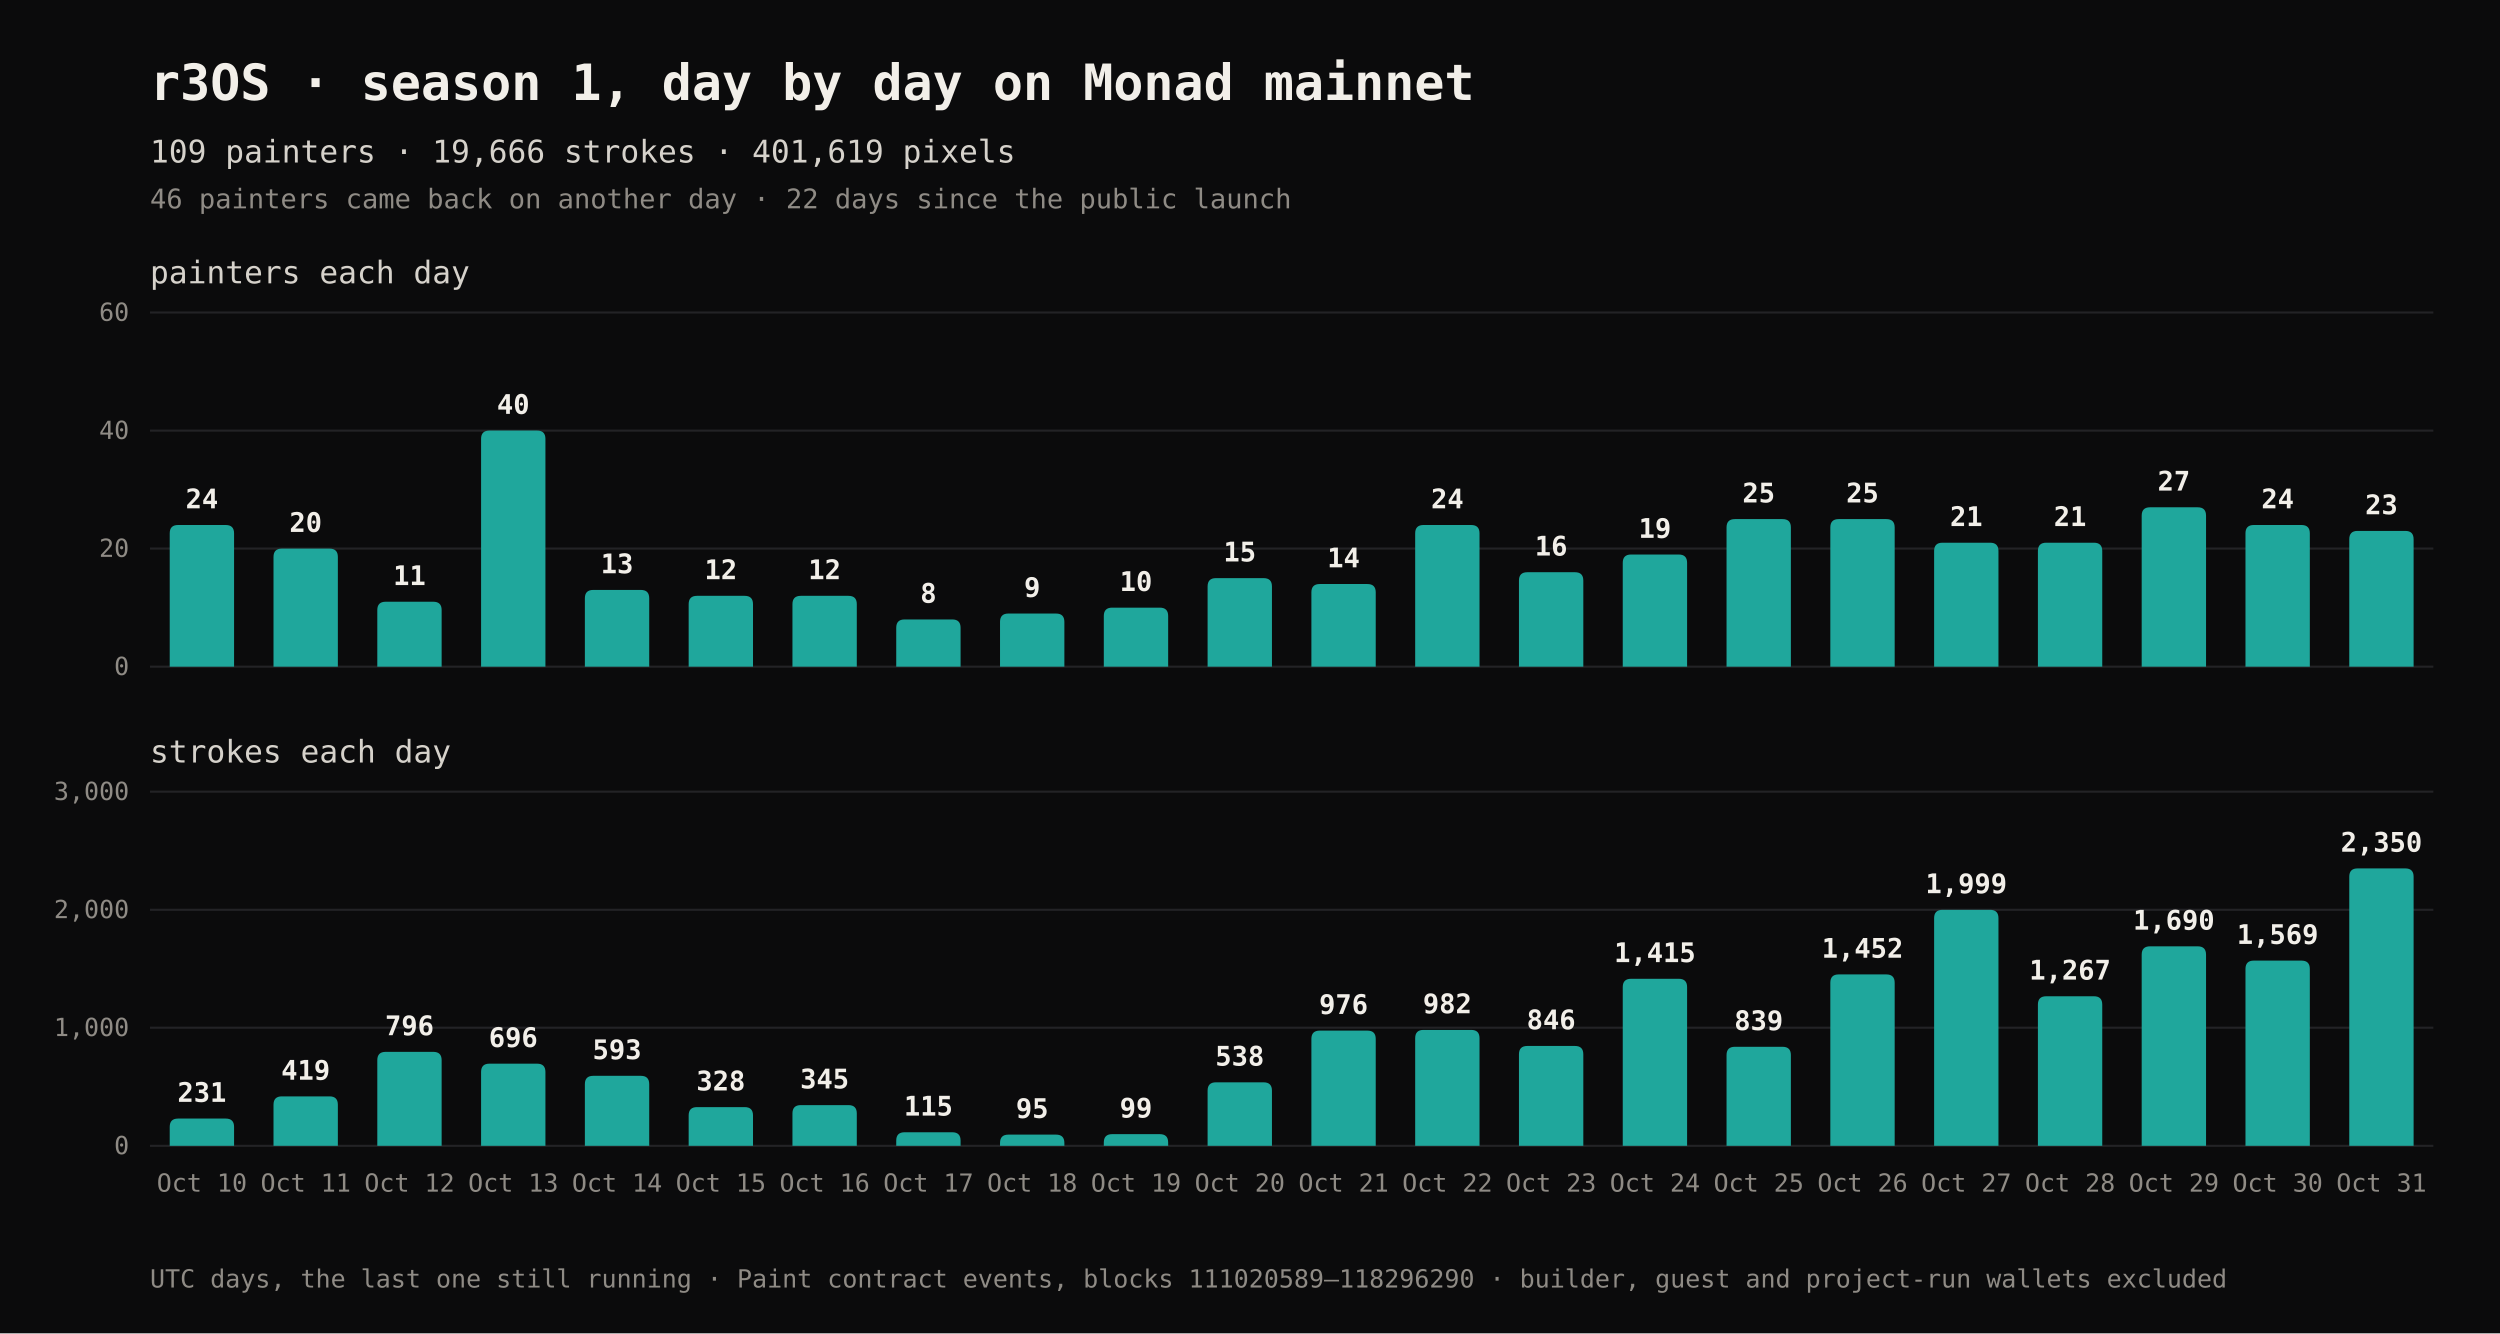
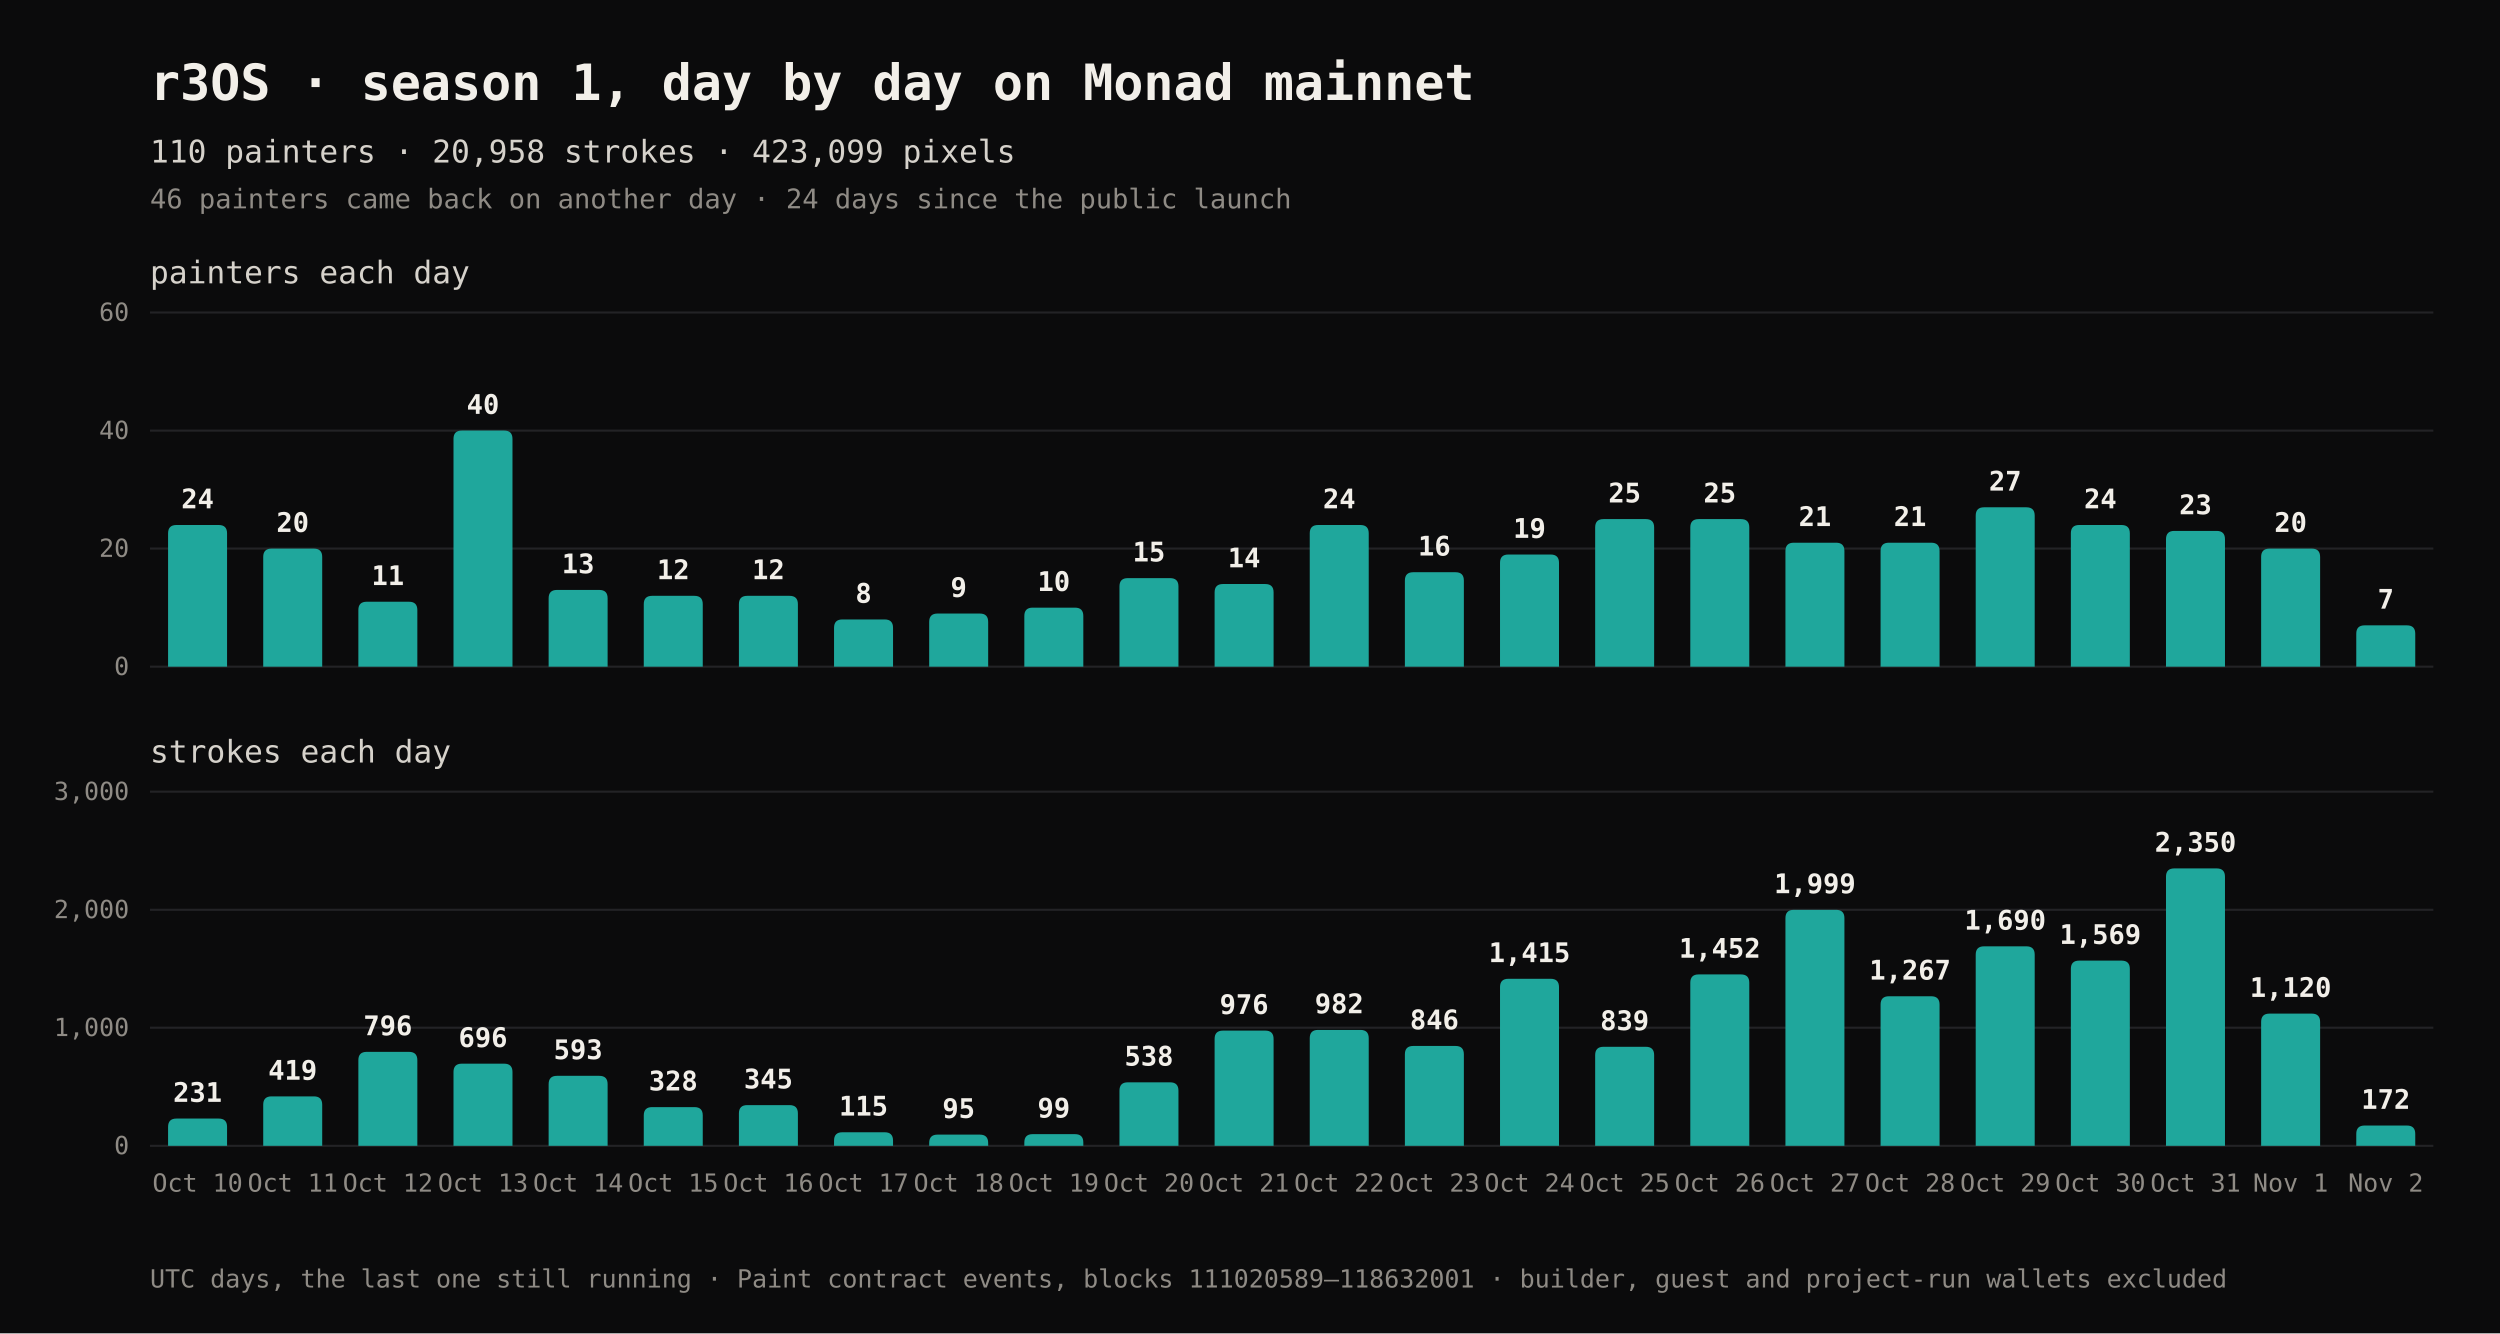
<svg xmlns="http://www.w3.org/2000/svg" width="1200" height="640" viewBox="0 0 1200 640" role="img" aria-labelledby="t d" font-family="'IBM Plex Mono', ui-monospace, SFMono-Regular, Menlo, Consolas, monospace">
  <rect width="1200" height="640" fill="#0b0b0c" />
  <text x="72" y="48" fill="#f2efe9" font-size="24" font-weight="700">r3OS · season 1, day by day on Monad mainnet</text>
-   <text x="72" y="78" fill="#d6d2cb" font-size="15">109 painters · 19,666 strokes · 401,619 pixels</text>
-   <text x="72" y="100" fill="#8f8b85" font-size="13">46 painters came back on another day · 22 days since the public launch</text>
+   <text x="72" y="78" fill="#d6d2cb" font-size="15">110 painters · 20,958 strokes · 423,099 pixels</text>
+   <text x="72" y="100" fill="#8f8b85" font-size="13">46 painters came back on another day · 24 days since the public launch</text>
  <text x="72" y="136" fill="#d6d2cb" font-size="15">painters each day</text>
  <line x1="72" x2="1168" y1="320.0" y2="320.0" stroke="#232326" stroke-width="1" />
  <text x="62" y="320.0" dy="4" text-anchor="end" fill="#8f8b85" font-size="12">0</text>
  <line x1="72" x2="1168" y1="263.3" y2="263.3" stroke="#232326" stroke-width="1" />
  <text x="62" y="263.3" dy="4" text-anchor="end" fill="#8f8b85" font-size="12">20</text>
  <line x1="72" x2="1168" y1="206.7" y2="206.7" stroke="#232326" stroke-width="1" />
  <text x="62" y="206.7" dy="4" text-anchor="end" fill="#8f8b85" font-size="12">40</text>
  <line x1="72" x2="1168" y1="150.0" y2="150.0" stroke="#232326" stroke-width="1" />
  <text x="62" y="150.0" dy="4" text-anchor="end" fill="#8f8b85" font-size="12">60</text>
-   <path d="M81.465,320V256Q81.465,252 85.465,252H108.353Q112.353,252 112.353,256V320Z" fill="#1fa79c" />
-   <text x="96.909" y="244" text-anchor="middle" fill="#f2efe9" font-size="13" font-weight="600">24</text>
-   <path d="M131.284,320V267.333Q131.284,263.333 135.284,263.333H158.171Q162.171,263.333 162.171,267.333V320Z" fill="#1fa79c" />
-   <text x="146.727" y="255.333" text-anchor="middle" fill="#f2efe9" font-size="13" font-weight="600">20</text>
-   <path d="M181.102,320V292.833Q181.102,288.833 185.102,288.833H207.989Q211.989,288.833 211.989,292.833V320Z" fill="#1fa79c" />
-   <text x="196.545" y="280.833" text-anchor="middle" fill="#f2efe9" font-size="13" font-weight="600">11</text>
-   <path d="M230.92,320V210.667Q230.92,206.667 234.92,206.667H257.807Q261.807,206.667 261.807,210.667V320Z" fill="#1fa79c" />
-   <text x="246.364" y="198.667" text-anchor="middle" fill="#f2efe9" font-size="13" font-weight="600">40</text>
-   <path d="M280.738,320V287.167Q280.738,283.167 284.738,283.167H307.625Q311.625,283.167 311.625,287.167V320Z" fill="#1fa79c" />
-   <text x="296.182" y="275.167" text-anchor="middle" fill="#f2efe9" font-size="13" font-weight="600">13</text>
-   <path d="M330.556,320V290Q330.556,286 334.556,286H357.444Q361.444,286 361.444,290V320Z" fill="#1fa79c" />
-   <text x="346" y="278" text-anchor="middle" fill="#f2efe9" font-size="13" font-weight="600">12</text>
-   <path d="M380.375,320V290Q380.375,286 384.375,286H407.262Q411.262,286 411.262,290V320Z" fill="#1fa79c" />
-   <text x="395.818" y="278" text-anchor="middle" fill="#f2efe9" font-size="13" font-weight="600">12</text>
-   <path d="M430.193,320V301.333Q430.193,297.333 434.193,297.333H457.08Q461.08,297.333 461.08,301.333V320Z" fill="#1fa79c" />
-   <text x="445.636" y="289.333" text-anchor="middle" fill="#f2efe9" font-size="13" font-weight="600">8</text>
-   <path d="M480.011,320V298.5Q480.011,294.5 484.011,294.5H506.898Q510.898,294.5 510.898,298.5V320Z" fill="#1fa79c" />
-   <text x="495.455" y="286.5" text-anchor="middle" fill="#f2efe9" font-size="13" font-weight="600">9</text>
-   <path d="M529.829,320V295.667Q529.829,291.667 533.829,291.667H556.716Q560.716,291.667 560.716,295.667V320Z" fill="#1fa79c" />
-   <text x="545.273" y="283.667" text-anchor="middle" fill="#f2efe9" font-size="13" font-weight="600">10</text>
-   <path d="M579.647,320V281.5Q579.647,277.5 583.647,277.5H606.535Q610.535,277.5 610.535,281.5V320Z" fill="#1fa79c" />
-   <text x="595.091" y="269.5" text-anchor="middle" fill="#f2efe9" font-size="13" font-weight="600">15</text>
-   <path d="M629.465,320V284.333Q629.465,280.333 633.465,280.333H656.353Q660.353,280.333 660.353,284.333V320Z" fill="#1fa79c" />
-   <text x="644.909" y="272.333" text-anchor="middle" fill="#f2efe9" font-size="13" font-weight="600">14</text>
-   <path d="M679.284,320V256Q679.284,252 683.284,252H706.171Q710.171,252 710.171,256V320Z" fill="#1fa79c" />
-   <text x="694.727" y="244" text-anchor="middle" fill="#f2efe9" font-size="13" font-weight="600">24</text>
-   <path d="M729.102,320V278.667Q729.102,274.667 733.102,274.667H755.989Q759.989,274.667 759.989,278.667V320Z" fill="#1fa79c" />
-   <text x="744.545" y="266.667" text-anchor="middle" fill="#f2efe9" font-size="13" font-weight="600">16</text>
-   <path d="M778.92,320V270.167Q778.92,266.167 782.92,266.167H805.807Q809.807,266.167 809.807,270.167V320Z" fill="#1fa79c" />
-   <text x="794.364" y="258.167" text-anchor="middle" fill="#f2efe9" font-size="13" font-weight="600">19</text>
-   <path d="M828.738,320V253.167Q828.738,249.167 832.738,249.167H855.625Q859.625,249.167 859.625,253.167V320Z" fill="#1fa79c" />
-   <text x="844.182" y="241.167" text-anchor="middle" fill="#f2efe9" font-size="13" font-weight="600">25</text>
-   <path d="M878.556,320V253.167Q878.556,249.167 882.556,249.167H905.444Q909.444,249.167 909.444,253.167V320Z" fill="#1fa79c" />
-   <text x="894" y="241.167" text-anchor="middle" fill="#f2efe9" font-size="13" font-weight="600">25</text>
-   <path d="M928.375,320V264.5Q928.375,260.5 932.375,260.5H955.262Q959.262,260.5 959.262,264.5V320Z" fill="#1fa79c" />
-   <text x="943.818" y="252.5" text-anchor="middle" fill="#f2efe9" font-size="13" font-weight="600">21</text>
-   <path d="M978.193,320V264.5Q978.193,260.5 982.193,260.5H1005.08Q1009.08,260.5 1009.08,264.5V320Z" fill="#1fa79c" />
-   <text x="993.636" y="252.5" text-anchor="middle" fill="#f2efe9" font-size="13" font-weight="600">21</text>
-   <path d="M1028.011,320V247.5Q1028.011,243.5 1032.011,243.5H1054.898Q1058.898,243.5 1058.898,247.5V320Z" fill="#1fa79c" />
-   <text x="1043.455" y="235.5" text-anchor="middle" fill="#f2efe9" font-size="13" font-weight="600">27</text>
-   <path d="M1077.829,320V256Q1077.829,252 1081.829,252H1104.716Q1108.716,252 1108.716,256V320Z" fill="#1fa79c" />
-   <text x="1093.273" y="244" text-anchor="middle" fill="#f2efe9" font-size="13" font-weight="600">24</text>
-   <path d="M1127.647,320V258.833Q1127.647,254.833 1131.647,254.833H1154.535Q1158.535,254.833 1158.535,258.833V320Z" fill="#1fa79c" />
-   <text x="1143.091" y="246.833" text-anchor="middle" fill="#f2efe9" font-size="13" font-weight="600">23</text>
+   <path d="M80.677,320V256Q80.677,252 84.677,252H104.99Q108.99,252 108.99,256V320Z" fill="#1fa79c" />
+   <text x="94.833" y="244" text-anchor="middle" fill="#f2efe9" font-size="13" font-weight="600">24</text>
+   <path d="M126.343,320V267.333Q126.343,263.333 130.343,263.333H150.657Q154.657,263.333 154.657,267.333V320Z" fill="#1fa79c" />
+   <text x="140.5" y="255.333" text-anchor="middle" fill="#f2efe9" font-size="13" font-weight="600">20</text>
+   <path d="M172.01,320V292.833Q172.01,288.833 176.01,288.833H196.323Q200.323,288.833 200.323,292.833V320Z" fill="#1fa79c" />
+   <text x="186.167" y="280.833" text-anchor="middle" fill="#f2efe9" font-size="13" font-weight="600">11</text>
+   <path d="M217.677,320V210.667Q217.677,206.667 221.677,206.667H241.99Q245.99,206.667 245.99,210.667V320Z" fill="#1fa79c" />
+   <text x="231.833" y="198.667" text-anchor="middle" fill="#f2efe9" font-size="13" font-weight="600">40</text>
+   <path d="M263.343,320V287.167Q263.343,283.167 267.343,283.167H287.657Q291.657,283.167 291.657,287.167V320Z" fill="#1fa79c" />
+   <text x="277.5" y="275.167" text-anchor="middle" fill="#f2efe9" font-size="13" font-weight="600">13</text>
+   <path d="M309.01,320V290Q309.01,286 313.01,286H333.323Q337.323,286 337.323,290V320Z" fill="#1fa79c" />
+   <text x="323.167" y="278" text-anchor="middle" fill="#f2efe9" font-size="13" font-weight="600">12</text>
+   <path d="M354.677,320V290Q354.677,286 358.677,286H378.99Q382.99,286 382.99,290V320Z" fill="#1fa79c" />
+   <text x="368.833" y="278" text-anchor="middle" fill="#f2efe9" font-size="13" font-weight="600">12</text>
+   <path d="M400.343,320V301.333Q400.343,297.333 404.343,297.333H424.657Q428.657,297.333 428.657,301.333V320Z" fill="#1fa79c" />
+   <text x="414.5" y="289.333" text-anchor="middle" fill="#f2efe9" font-size="13" font-weight="600">8</text>
+   <path d="M446.01,320V298.5Q446.01,294.5 450.01,294.5H470.323Q474.323,294.5 474.323,298.5V320Z" fill="#1fa79c" />
+   <text x="460.167" y="286.5" text-anchor="middle" fill="#f2efe9" font-size="13" font-weight="600">9</text>
+   <path d="M491.677,320V295.667Q491.677,291.667 495.677,291.667H515.99Q519.99,291.667 519.99,295.667V320Z" fill="#1fa79c" />
+   <text x="505.833" y="283.667" text-anchor="middle" fill="#f2efe9" font-size="13" font-weight="600">10</text>
+   <path d="M537.343,320V281.5Q537.343,277.5 541.343,277.5H561.657Q565.657,277.5 565.657,281.5V320Z" fill="#1fa79c" />
+   <text x="551.5" y="269.5" text-anchor="middle" fill="#f2efe9" font-size="13" font-weight="600">15</text>
+   <path d="M583.01,320V284.333Q583.01,280.333 587.01,280.333H607.323Q611.323,280.333 611.323,284.333V320Z" fill="#1fa79c" />
+   <text x="597.167" y="272.333" text-anchor="middle" fill="#f2efe9" font-size="13" font-weight="600">14</text>
+   <path d="M628.677,320V256Q628.677,252 632.677,252H652.99Q656.99,252 656.99,256V320Z" fill="#1fa79c" />
+   <text x="642.833" y="244" text-anchor="middle" fill="#f2efe9" font-size="13" font-weight="600">24</text>
+   <path d="M674.343,320V278.667Q674.343,274.667 678.343,274.667H698.657Q702.657,274.667 702.657,278.667V320Z" fill="#1fa79c" />
+   <text x="688.5" y="266.667" text-anchor="middle" fill="#f2efe9" font-size="13" font-weight="600">16</text>
+   <path d="M720.01,320V270.167Q720.01,266.167 724.01,266.167H744.323Q748.323,266.167 748.323,270.167V320Z" fill="#1fa79c" />
+   <text x="734.167" y="258.167" text-anchor="middle" fill="#f2efe9" font-size="13" font-weight="600">19</text>
+   <path d="M765.677,320V253.167Q765.677,249.167 769.677,249.167H789.99Q793.99,249.167 793.99,253.167V320Z" fill="#1fa79c" />
+   <text x="779.833" y="241.167" text-anchor="middle" fill="#f2efe9" font-size="13" font-weight="600">25</text>
+   <path d="M811.343,320V253.167Q811.343,249.167 815.343,249.167H835.657Q839.657,249.167 839.657,253.167V320Z" fill="#1fa79c" />
+   <text x="825.5" y="241.167" text-anchor="middle" fill="#f2efe9" font-size="13" font-weight="600">25</text>
+   <path d="M857.01,320V264.5Q857.01,260.5 861.01,260.5H881.323Q885.323,260.5 885.323,264.5V320Z" fill="#1fa79c" />
+   <text x="871.167" y="252.5" text-anchor="middle" fill="#f2efe9" font-size="13" font-weight="600">21</text>
+   <path d="M902.677,320V264.5Q902.677,260.5 906.677,260.5H926.99Q930.99,260.5 930.99,264.5V320Z" fill="#1fa79c" />
+   <text x="916.833" y="252.5" text-anchor="middle" fill="#f2efe9" font-size="13" font-weight="600">21</text>
+   <path d="M948.343,320V247.5Q948.343,243.5 952.343,243.5H972.657Q976.657,243.5 976.657,247.5V320Z" fill="#1fa79c" />
+   <text x="962.5" y="235.5" text-anchor="middle" fill="#f2efe9" font-size="13" font-weight="600">27</text>
+   <path d="M994.01,320V256Q994.01,252 998.01,252H1018.323Q1022.323,252 1022.323,256V320Z" fill="#1fa79c" />
+   <text x="1008.167" y="244" text-anchor="middle" fill="#f2efe9" font-size="13" font-weight="600">24</text>
+   <path d="M1039.677,320V258.833Q1039.677,254.833 1043.677,254.833H1063.99Q1067.99,254.833 1067.99,258.833V320Z" fill="#1fa79c" />
+   <text x="1053.833" y="246.833" text-anchor="middle" fill="#f2efe9" font-size="13" font-weight="600">23</text>
+   <path d="M1085.343,320V267.333Q1085.343,263.333 1089.343,263.333H1109.657Q1113.657,263.333 1113.657,267.333V320Z" fill="#1fa79c" />
+   <text x="1099.5" y="255.333" text-anchor="middle" fill="#f2efe9" font-size="13" font-weight="600">20</text>
+   <path d="M1131.01,320V304.167Q1131.01,300.167 1135.01,300.167H1155.323Q1159.323,300.167 1159.323,304.167V320Z" fill="#1fa79c" />
+   <text x="1145.167" y="292.167" text-anchor="middle" fill="#f2efe9" font-size="13" font-weight="600">7</text>
  <text x="72" y="366" fill="#d6d2cb" font-size="15">strokes each day</text>
  <line x1="72" x2="1168" y1="550.0" y2="550.0" stroke="#232326" stroke-width="1" />
  <text x="62" y="550.0" dy="4" text-anchor="end" fill="#8f8b85" font-size="12">0</text>
  <line x1="72" x2="1168" y1="493.3" y2="493.3" stroke="#232326" stroke-width="1" />
  <text x="62" y="493.3" dy="4" text-anchor="end" fill="#8f8b85" font-size="12">1,000</text>
  <line x1="72" x2="1168" y1="436.7" y2="436.7" stroke="#232326" stroke-width="1" />
  <text x="62" y="436.7" dy="4" text-anchor="end" fill="#8f8b85" font-size="12">2,000</text>
  <line x1="72" x2="1168" y1="380.0" y2="380.0" stroke="#232326" stroke-width="1" />
  <text x="62" y="380.0" dy="4" text-anchor="end" fill="#8f8b85" font-size="12">3,000</text>
-   <path d="M81.465,550V540.91Q81.465,536.91 85.465,536.91H108.353Q112.353,536.91 112.353,540.91V550Z" fill="#1fa79c" />
-   <text x="96.909" y="528.91" text-anchor="middle" fill="#f2efe9" font-size="13" font-weight="600">231</text>
-   <text x="96.909" y="572" text-anchor="middle" fill="#8f8b85" font-size="12">Oct 10</text>
-   <path d="M131.284,550V530.257Q131.284,526.257 135.284,526.257H158.171Q162.171,526.257 162.171,530.257V550Z" fill="#1fa79c" />
-   <text x="146.727" y="518.257" text-anchor="middle" fill="#f2efe9" font-size="13" font-weight="600">419</text>
-   <text x="146.727" y="572" text-anchor="middle" fill="#8f8b85" font-size="12">Oct 11</text>
-   <path d="M181.102,550V508.893Q181.102,504.893 185.102,504.893H207.989Q211.989,504.893 211.989,508.893V550Z" fill="#1fa79c" />
-   <text x="196.545" y="496.893" text-anchor="middle" fill="#f2efe9" font-size="13" font-weight="600">796</text>
-   <text x="196.545" y="572" text-anchor="middle" fill="#8f8b85" font-size="12">Oct 12</text>
-   <path d="M230.92,550V514.56Q230.92,510.56 234.92,510.56H257.807Q261.807,510.56 261.807,514.56V550Z" fill="#1fa79c" />
-   <text x="246.364" y="502.56" text-anchor="middle" fill="#f2efe9" font-size="13" font-weight="600">696</text>
-   <text x="246.364" y="572" text-anchor="middle" fill="#8f8b85" font-size="12">Oct 13</text>
-   <path d="M280.738,550V520.397Q280.738,516.397 284.738,516.397H307.625Q311.625,516.397 311.625,520.397V550Z" fill="#1fa79c" />
-   <text x="296.182" y="508.397" text-anchor="middle" fill="#f2efe9" font-size="13" font-weight="600">593</text>
-   <text x="296.182" y="572" text-anchor="middle" fill="#8f8b85" font-size="12">Oct 14</text>
-   <path d="M330.556,550V535.413Q330.556,531.413 334.556,531.413H357.444Q361.444,531.413 361.444,535.413V550Z" fill="#1fa79c" />
-   <text x="346" y="523.413" text-anchor="middle" fill="#f2efe9" font-size="13" font-weight="600">328</text>
-   <text x="346" y="572" text-anchor="middle" fill="#8f8b85" font-size="12">Oct 15</text>
-   <path d="M380.375,550V534.45Q380.375,530.45 384.375,530.45H407.262Q411.262,530.45 411.262,534.45V550Z" fill="#1fa79c" />
-   <text x="395.818" y="522.45" text-anchor="middle" fill="#f2efe9" font-size="13" font-weight="600">345</text>
-   <text x="395.818" y="572" text-anchor="middle" fill="#8f8b85" font-size="12">Oct 16</text>
-   <path d="M430.193,550V547.483Q430.193,543.483 434.193,543.483H457.08Q461.08,543.483 461.08,547.483V550Z" fill="#1fa79c" />
-   <text x="445.636" y="535.483" text-anchor="middle" fill="#f2efe9" font-size="13" font-weight="600">115</text>
-   <text x="445.636" y="572" text-anchor="middle" fill="#8f8b85" font-size="12">Oct 17</text>
-   <path d="M480.011,550V548.617Q480.011,544.617 484.011,544.617H506.898Q510.898,544.617 510.898,548.617V550Z" fill="#1fa79c" />
-   <text x="495.455" y="536.617" text-anchor="middle" fill="#f2efe9" font-size="13" font-weight="600">95</text>
-   <text x="495.455" y="572" text-anchor="middle" fill="#8f8b85" font-size="12">Oct 18</text>
-   <path d="M529.829,550V548.39Q529.829,544.39 533.829,544.39H556.716Q560.716,544.39 560.716,548.39V550Z" fill="#1fa79c" />
-   <text x="545.273" y="536.39" text-anchor="middle" fill="#f2efe9" font-size="13" font-weight="600">99</text>
-   <text x="545.273" y="572" text-anchor="middle" fill="#8f8b85" font-size="12">Oct 19</text>
-   <path d="M579.647,550V523.513Q579.647,519.513 583.647,519.513H606.535Q610.535,519.513 610.535,523.513V550Z" fill="#1fa79c" />
-   <text x="595.091" y="511.513" text-anchor="middle" fill="#f2efe9" font-size="13" font-weight="600">538</text>
-   <text x="595.091" y="572" text-anchor="middle" fill="#8f8b85" font-size="12">Oct 20</text>
-   <path d="M629.465,550V498.693Q629.465,494.693 633.465,494.693H656.353Q660.353,494.693 660.353,498.693V550Z" fill="#1fa79c" />
-   <text x="644.909" y="486.693" text-anchor="middle" fill="#f2efe9" font-size="13" font-weight="600">976</text>
-   <text x="644.909" y="572" text-anchor="middle" fill="#8f8b85" font-size="12">Oct 21</text>
-   <path d="M679.284,550V498.353Q679.284,494.353 683.284,494.353H706.171Q710.171,494.353 710.171,498.353V550Z" fill="#1fa79c" />
-   <text x="694.727" y="486.353" text-anchor="middle" fill="#f2efe9" font-size="13" font-weight="600">982</text>
-   <text x="694.727" y="572" text-anchor="middle" fill="#8f8b85" font-size="12">Oct 22</text>
-   <path d="M729.102,550V506.06Q729.102,502.06 733.102,502.06H755.989Q759.989,502.06 759.989,506.06V550Z" fill="#1fa79c" />
-   <text x="744.545" y="494.06" text-anchor="middle" fill="#f2efe9" font-size="13" font-weight="600">846</text>
-   <text x="744.545" y="572" text-anchor="middle" fill="#8f8b85" font-size="12">Oct 23</text>
-   <path d="M778.92,550V473.817Q778.92,469.817 782.92,469.817H805.807Q809.807,469.817 809.807,473.817V550Z" fill="#1fa79c" />
-   <text x="794.364" y="461.817" text-anchor="middle" fill="#f2efe9" font-size="13" font-weight="600">1,415</text>
-   <text x="794.364" y="572" text-anchor="middle" fill="#8f8b85" font-size="12">Oct 24</text>
-   <path d="M828.738,550V506.457Q828.738,502.457 832.738,502.457H855.625Q859.625,502.457 859.625,506.457V550Z" fill="#1fa79c" />
-   <text x="844.182" y="494.457" text-anchor="middle" fill="#f2efe9" font-size="13" font-weight="600">839</text>
-   <text x="844.182" y="572" text-anchor="middle" fill="#8f8b85" font-size="12">Oct 25</text>
-   <path d="M878.556,550V471.72Q878.556,467.72 882.556,467.72H905.444Q909.444,467.72 909.444,471.72V550Z" fill="#1fa79c" />
-   <text x="894" y="459.72" text-anchor="middle" fill="#f2efe9" font-size="13" font-weight="600">1,452</text>
-   <text x="894" y="572" text-anchor="middle" fill="#8f8b85" font-size="12">Oct 26</text>
-   <path d="M928.375,550V440.723Q928.375,436.723 932.375,436.723H955.262Q959.262,436.723 959.262,440.723V550Z" fill="#1fa79c" />
-   <text x="943.818" y="428.723" text-anchor="middle" fill="#f2efe9" font-size="13" font-weight="600">1,999</text>
-   <text x="943.818" y="572" text-anchor="middle" fill="#8f8b85" font-size="12">Oct 27</text>
-   <path d="M978.193,550V482.203Q978.193,478.203 982.193,478.203H1005.08Q1009.08,478.203 1009.08,482.203V550Z" fill="#1fa79c" />
-   <text x="993.636" y="470.203" text-anchor="middle" fill="#f2efe9" font-size="13" font-weight="600">1,267</text>
-   <text x="993.636" y="572" text-anchor="middle" fill="#8f8b85" font-size="12">Oct 28</text>
-   <path d="M1028.011,550V458.233Q1028.011,454.233 1032.011,454.233H1054.898Q1058.898,454.233 1058.898,458.233V550Z" fill="#1fa79c" />
-   <text x="1043.455" y="446.233" text-anchor="middle" fill="#f2efe9" font-size="13" font-weight="600">1,690</text>
-   <text x="1043.455" y="572" text-anchor="middle" fill="#8f8b85" font-size="12">Oct 29</text>
-   <path d="M1077.829,550V465.09Q1077.829,461.09 1081.829,461.09H1104.716Q1108.716,461.09 1108.716,465.09V550Z" fill="#1fa79c" />
-   <text x="1093.273" y="453.09" text-anchor="middle" fill="#f2efe9" font-size="13" font-weight="600">1,569</text>
-   <text x="1093.273" y="572" text-anchor="middle" fill="#8f8b85" font-size="12">Oct 30</text>
-   <path d="M1127.647,550V420.833Q1127.647,416.833 1131.647,416.833H1154.535Q1158.535,416.833 1158.535,420.833V550Z" fill="#1fa79c" />
-   <text x="1143.091" y="408.833" text-anchor="middle" fill="#f2efe9" font-size="13" font-weight="600">2,350</text>
-   <text x="1143.091" y="572" text-anchor="middle" fill="#8f8b85" font-size="12">Oct 31</text>
-   <text x="72" y="618" fill="#8f8b85" font-size="12">UTC days, the last one still running · Paint contract events, blocks 111020589–118296290 · builder, guest and project-run wallets excluded</text>
+   <path d="M80.677,550V540.91Q80.677,536.91 84.677,536.91H104.99Q108.99,536.91 108.99,540.91V550Z" fill="#1fa79c" />
+   <text x="94.833" y="528.91" text-anchor="middle" fill="#f2efe9" font-size="13" font-weight="600">231</text>
+   <text x="94.833" y="572" text-anchor="middle" fill="#8f8b85" font-size="12">Oct 10</text>
+   <path d="M126.343,550V530.257Q126.343,526.257 130.343,526.257H150.657Q154.657,526.257 154.657,530.257V550Z" fill="#1fa79c" />
+   <text x="140.5" y="518.257" text-anchor="middle" fill="#f2efe9" font-size="13" font-weight="600">419</text>
+   <text x="140.5" y="572" text-anchor="middle" fill="#8f8b85" font-size="12">Oct 11</text>
+   <path d="M172.01,550V508.893Q172.01,504.893 176.01,504.893H196.323Q200.323,504.893 200.323,508.893V550Z" fill="#1fa79c" />
+   <text x="186.167" y="496.893" text-anchor="middle" fill="#f2efe9" font-size="13" font-weight="600">796</text>
+   <text x="186.167" y="572" text-anchor="middle" fill="#8f8b85" font-size="12">Oct 12</text>
+   <path d="M217.677,550V514.56Q217.677,510.56 221.677,510.56H241.99Q245.99,510.56 245.99,514.56V550Z" fill="#1fa79c" />
+   <text x="231.833" y="502.56" text-anchor="middle" fill="#f2efe9" font-size="13" font-weight="600">696</text>
+   <text x="231.833" y="572" text-anchor="middle" fill="#8f8b85" font-size="12">Oct 13</text>
+   <path d="M263.343,550V520.397Q263.343,516.397 267.343,516.397H287.657Q291.657,516.397 291.657,520.397V550Z" fill="#1fa79c" />
+   <text x="277.5" y="508.397" text-anchor="middle" fill="#f2efe9" font-size="13" font-weight="600">593</text>
+   <text x="277.5" y="572" text-anchor="middle" fill="#8f8b85" font-size="12">Oct 14</text>
+   <path d="M309.01,550V535.413Q309.01,531.413 313.01,531.413H333.323Q337.323,531.413 337.323,535.413V550Z" fill="#1fa79c" />
+   <text x="323.167" y="523.413" text-anchor="middle" fill="#f2efe9" font-size="13" font-weight="600">328</text>
+   <text x="323.167" y="572" text-anchor="middle" fill="#8f8b85" font-size="12">Oct 15</text>
+   <path d="M354.677,550V534.45Q354.677,530.45 358.677,530.45H378.99Q382.99,530.45 382.99,534.45V550Z" fill="#1fa79c" />
+   <text x="368.833" y="522.45" text-anchor="middle" fill="#f2efe9" font-size="13" font-weight="600">345</text>
+   <text x="368.833" y="572" text-anchor="middle" fill="#8f8b85" font-size="12">Oct 16</text>
+   <path d="M400.343,550V547.483Q400.343,543.483 404.343,543.483H424.657Q428.657,543.483 428.657,547.483V550Z" fill="#1fa79c" />
+   <text x="414.5" y="535.483" text-anchor="middle" fill="#f2efe9" font-size="13" font-weight="600">115</text>
+   <text x="414.5" y="572" text-anchor="middle" fill="#8f8b85" font-size="12">Oct 17</text>
+   <path d="M446.01,550V548.617Q446.01,544.617 450.01,544.617H470.323Q474.323,544.617 474.323,548.617V550Z" fill="#1fa79c" />
+   <text x="460.167" y="536.617" text-anchor="middle" fill="#f2efe9" font-size="13" font-weight="600">95</text>
+   <text x="460.167" y="572" text-anchor="middle" fill="#8f8b85" font-size="12">Oct 18</text>
+   <path d="M491.677,550V548.39Q491.677,544.39 495.677,544.39H515.99Q519.99,544.39 519.99,548.39V550Z" fill="#1fa79c" />
+   <text x="505.833" y="536.39" text-anchor="middle" fill="#f2efe9" font-size="13" font-weight="600">99</text>
+   <text x="505.833" y="572" text-anchor="middle" fill="#8f8b85" font-size="12">Oct 19</text>
+   <path d="M537.343,550V523.513Q537.343,519.513 541.343,519.513H561.657Q565.657,519.513 565.657,523.513V550Z" fill="#1fa79c" />
+   <text x="551.5" y="511.513" text-anchor="middle" fill="#f2efe9" font-size="13" font-weight="600">538</text>
+   <text x="551.5" y="572" text-anchor="middle" fill="#8f8b85" font-size="12">Oct 20</text>
+   <path d="M583.01,550V498.693Q583.01,494.693 587.01,494.693H607.323Q611.323,494.693 611.323,498.693V550Z" fill="#1fa79c" />
+   <text x="597.167" y="486.693" text-anchor="middle" fill="#f2efe9" font-size="13" font-weight="600">976</text>
+   <text x="597.167" y="572" text-anchor="middle" fill="#8f8b85" font-size="12">Oct 21</text>
+   <path d="M628.677,550V498.353Q628.677,494.353 632.677,494.353H652.99Q656.99,494.353 656.99,498.353V550Z" fill="#1fa79c" />
+   <text x="642.833" y="486.353" text-anchor="middle" fill="#f2efe9" font-size="13" font-weight="600">982</text>
+   <text x="642.833" y="572" text-anchor="middle" fill="#8f8b85" font-size="12">Oct 22</text>
+   <path d="M674.343,550V506.06Q674.343,502.06 678.343,502.06H698.657Q702.657,502.06 702.657,506.06V550Z" fill="#1fa79c" />
+   <text x="688.5" y="494.06" text-anchor="middle" fill="#f2efe9" font-size="13" font-weight="600">846</text>
+   <text x="688.5" y="572" text-anchor="middle" fill="#8f8b85" font-size="12">Oct 23</text>
+   <path d="M720.01,550V473.817Q720.01,469.817 724.01,469.817H744.323Q748.323,469.817 748.323,473.817V550Z" fill="#1fa79c" />
+   <text x="734.167" y="461.817" text-anchor="middle" fill="#f2efe9" font-size="13" font-weight="600">1,415</text>
+   <text x="734.167" y="572" text-anchor="middle" fill="#8f8b85" font-size="12">Oct 24</text>
+   <path d="M765.677,550V506.457Q765.677,502.457 769.677,502.457H789.99Q793.99,502.457 793.99,506.457V550Z" fill="#1fa79c" />
+   <text x="779.833" y="494.457" text-anchor="middle" fill="#f2efe9" font-size="13" font-weight="600">839</text>
+   <text x="779.833" y="572" text-anchor="middle" fill="#8f8b85" font-size="12">Oct 25</text>
+   <path d="M811.343,550V471.72Q811.343,467.72 815.343,467.72H835.657Q839.657,467.72 839.657,471.72V550Z" fill="#1fa79c" />
+   <text x="825.5" y="459.72" text-anchor="middle" fill="#f2efe9" font-size="13" font-weight="600">1,452</text>
+   <text x="825.5" y="572" text-anchor="middle" fill="#8f8b85" font-size="12">Oct 26</text>
+   <path d="M857.01,550V440.723Q857.01,436.723 861.01,436.723H881.323Q885.323,436.723 885.323,440.723V550Z" fill="#1fa79c" />
+   <text x="871.167" y="428.723" text-anchor="middle" fill="#f2efe9" font-size="13" font-weight="600">1,999</text>
+   <text x="871.167" y="572" text-anchor="middle" fill="#8f8b85" font-size="12">Oct 27</text>
+   <path d="M902.677,550V482.203Q902.677,478.203 906.677,478.203H926.99Q930.99,478.203 930.99,482.203V550Z" fill="#1fa79c" />
+   <text x="916.833" y="470.203" text-anchor="middle" fill="#f2efe9" font-size="13" font-weight="600">1,267</text>
+   <text x="916.833" y="572" text-anchor="middle" fill="#8f8b85" font-size="12">Oct 28</text>
+   <path d="M948.343,550V458.233Q948.343,454.233 952.343,454.233H972.657Q976.657,454.233 976.657,458.233V550Z" fill="#1fa79c" />
+   <text x="962.5" y="446.233" text-anchor="middle" fill="#f2efe9" font-size="13" font-weight="600">1,690</text>
+   <text x="962.5" y="572" text-anchor="middle" fill="#8f8b85" font-size="12">Oct 29</text>
+   <path d="M994.01,550V465.09Q994.01,461.09 998.01,461.09H1018.323Q1022.323,461.09 1022.323,465.09V550Z" fill="#1fa79c" />
+   <text x="1008.167" y="453.09" text-anchor="middle" fill="#f2efe9" font-size="13" font-weight="600">1,569</text>
+   <text x="1008.167" y="572" text-anchor="middle" fill="#8f8b85" font-size="12">Oct 30</text>
+   <path d="M1039.677,550V420.833Q1039.677,416.833 1043.677,416.833H1063.99Q1067.99,416.833 1067.99,420.833V550Z" fill="#1fa79c" />
+   <text x="1053.833" y="408.833" text-anchor="middle" fill="#f2efe9" font-size="13" font-weight="600">2,350</text>
+   <text x="1053.833" y="572" text-anchor="middle" fill="#8f8b85" font-size="12">Oct 31</text>
+   <path d="M1085.343,550V490.533Q1085.343,486.533 1089.343,486.533H1109.657Q1113.657,486.533 1113.657,490.533V550Z" fill="#1fa79c" />
+   <text x="1099.5" y="478.533" text-anchor="middle" fill="#f2efe9" font-size="13" font-weight="600">1,120</text>
+   <text x="1099.5" y="572" text-anchor="middle" fill="#8f8b85" font-size="12">Nov 1</text>
+   <path d="M1131.01,550V544.253Q1131.01,540.253 1135.01,540.253H1155.323Q1159.323,540.253 1159.323,544.253V550Z" fill="#1fa79c" />
+   <text x="1145.167" y="532.253" text-anchor="middle" fill="#f2efe9" font-size="13" font-weight="600">172</text>
+   <text x="1145.167" y="572" text-anchor="middle" fill="#8f8b85" font-size="12">Nov 2</text>
+   <text x="72" y="618" fill="#8f8b85" font-size="12">UTC days, the last one still running · Paint contract events, blocks 111020589–118632001 · builder, guest and project-run wallets excluded</text>
</svg>
